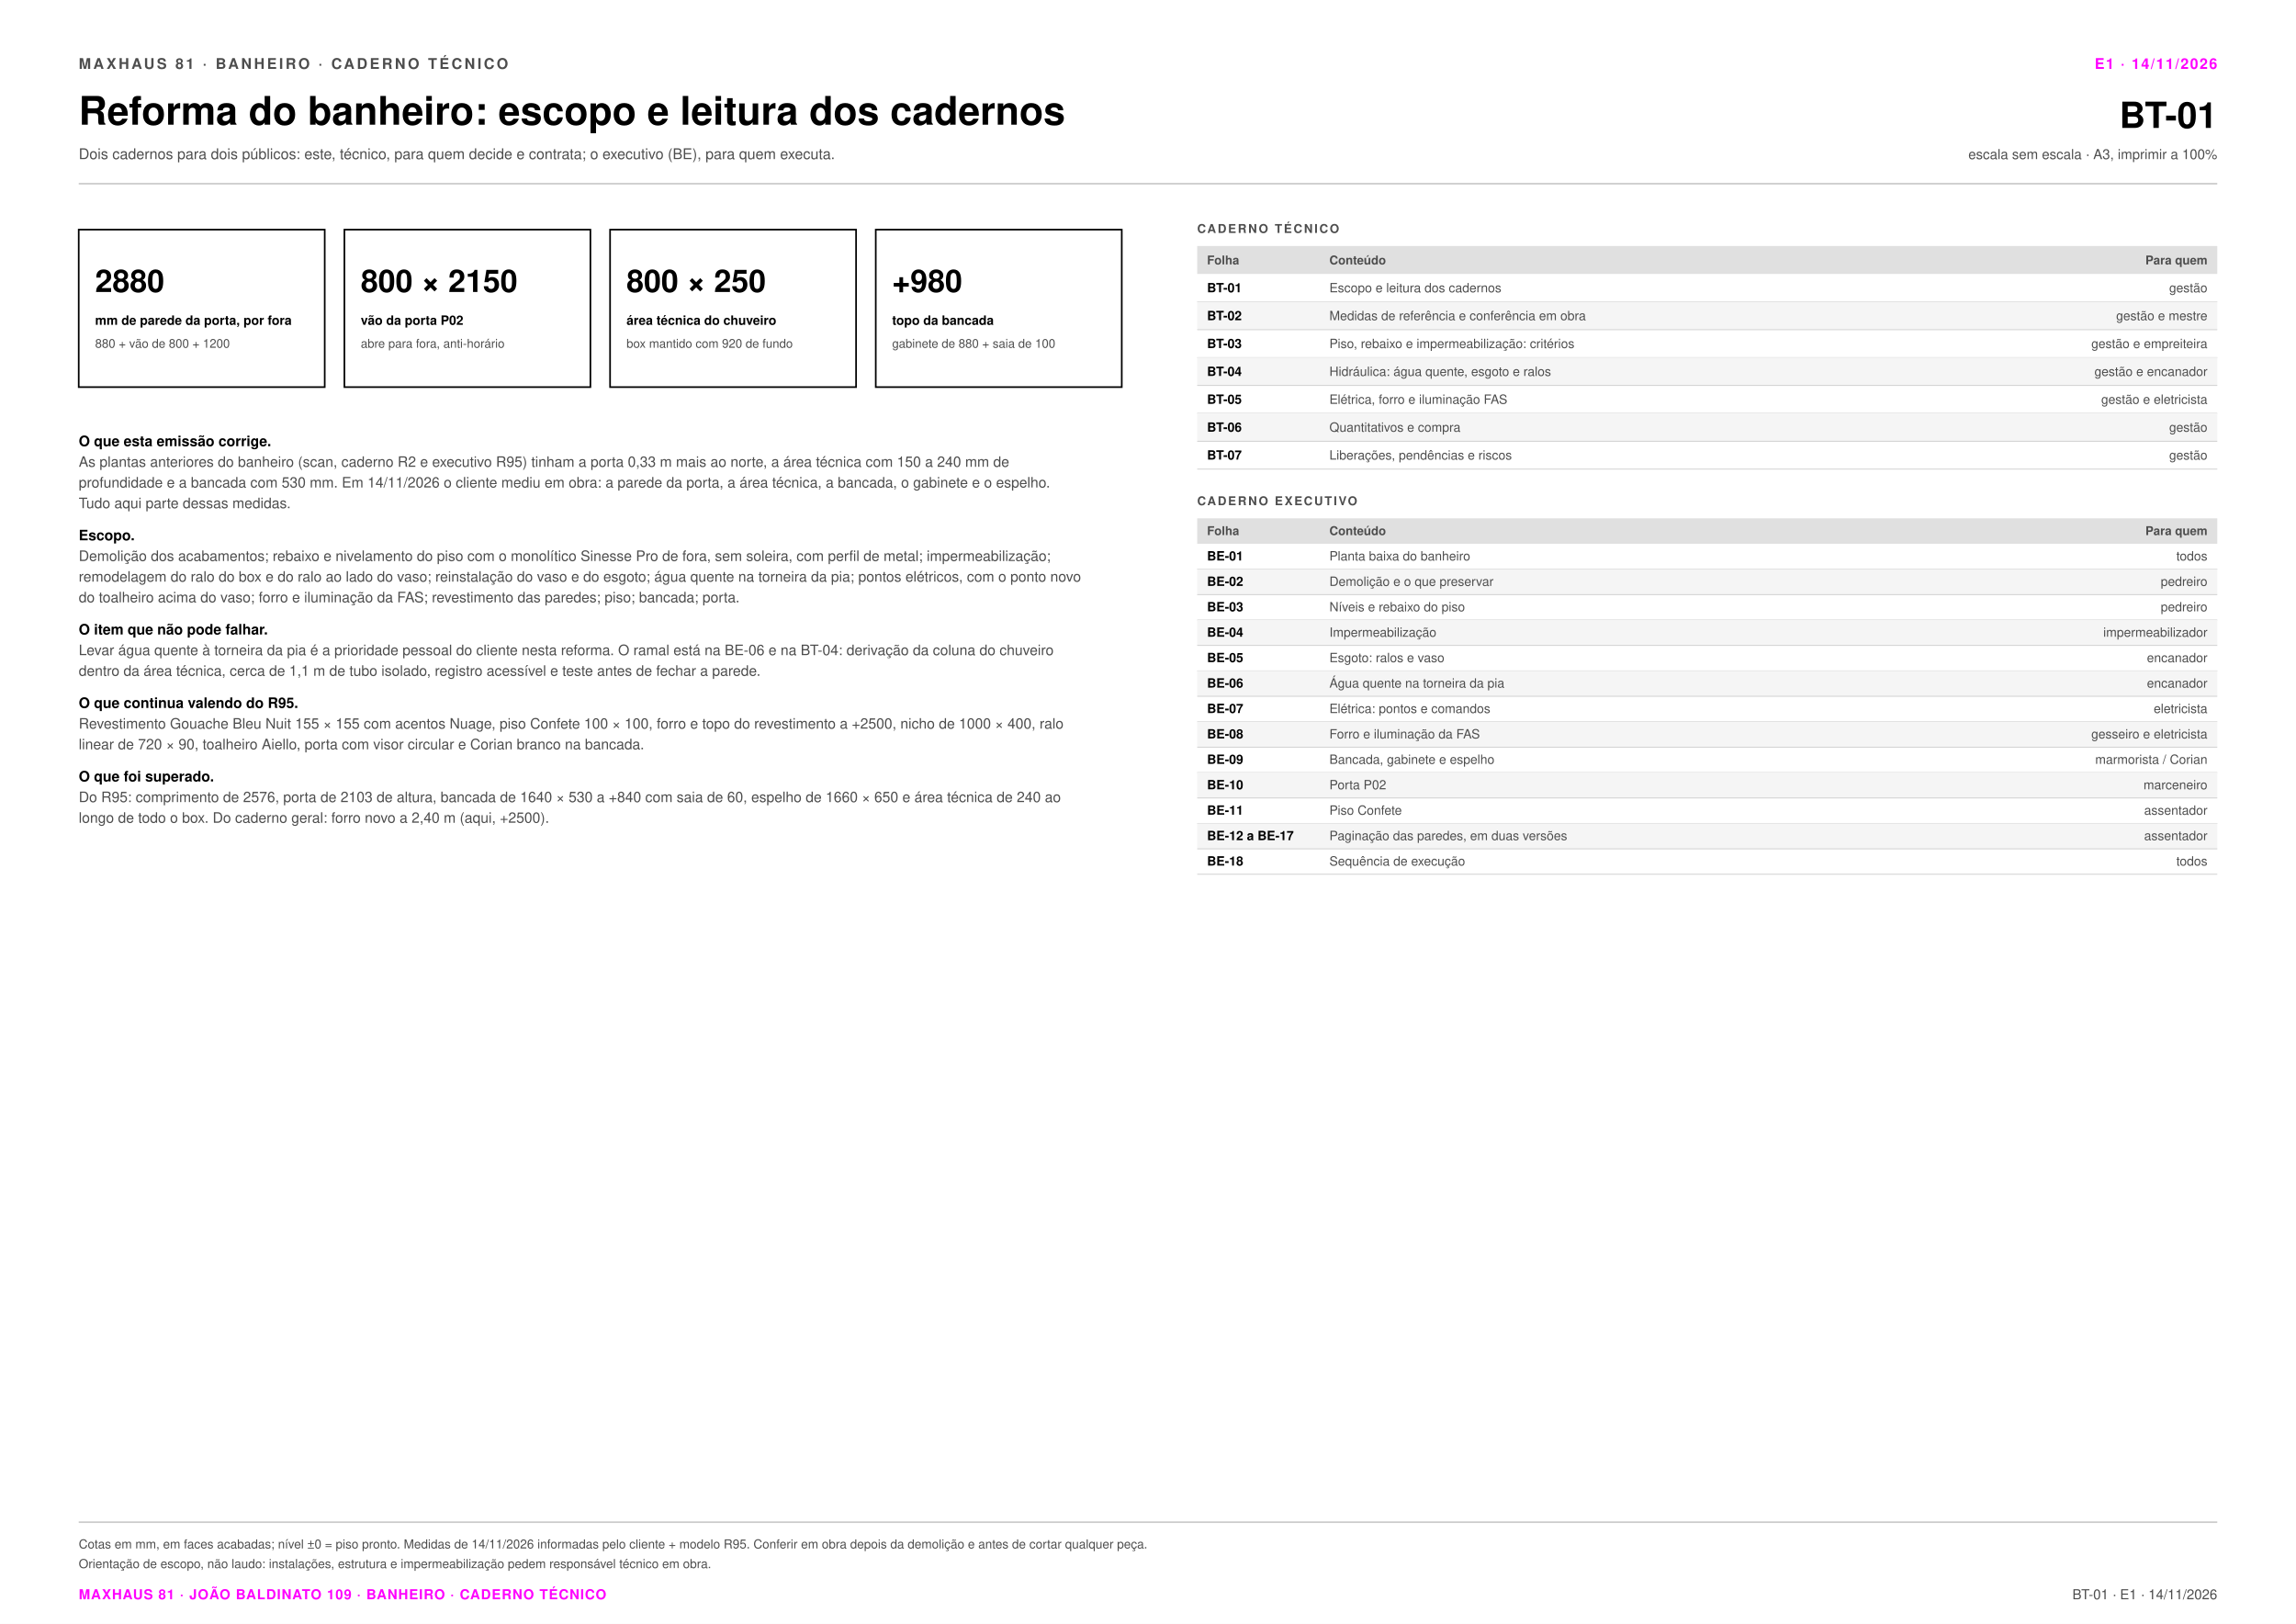
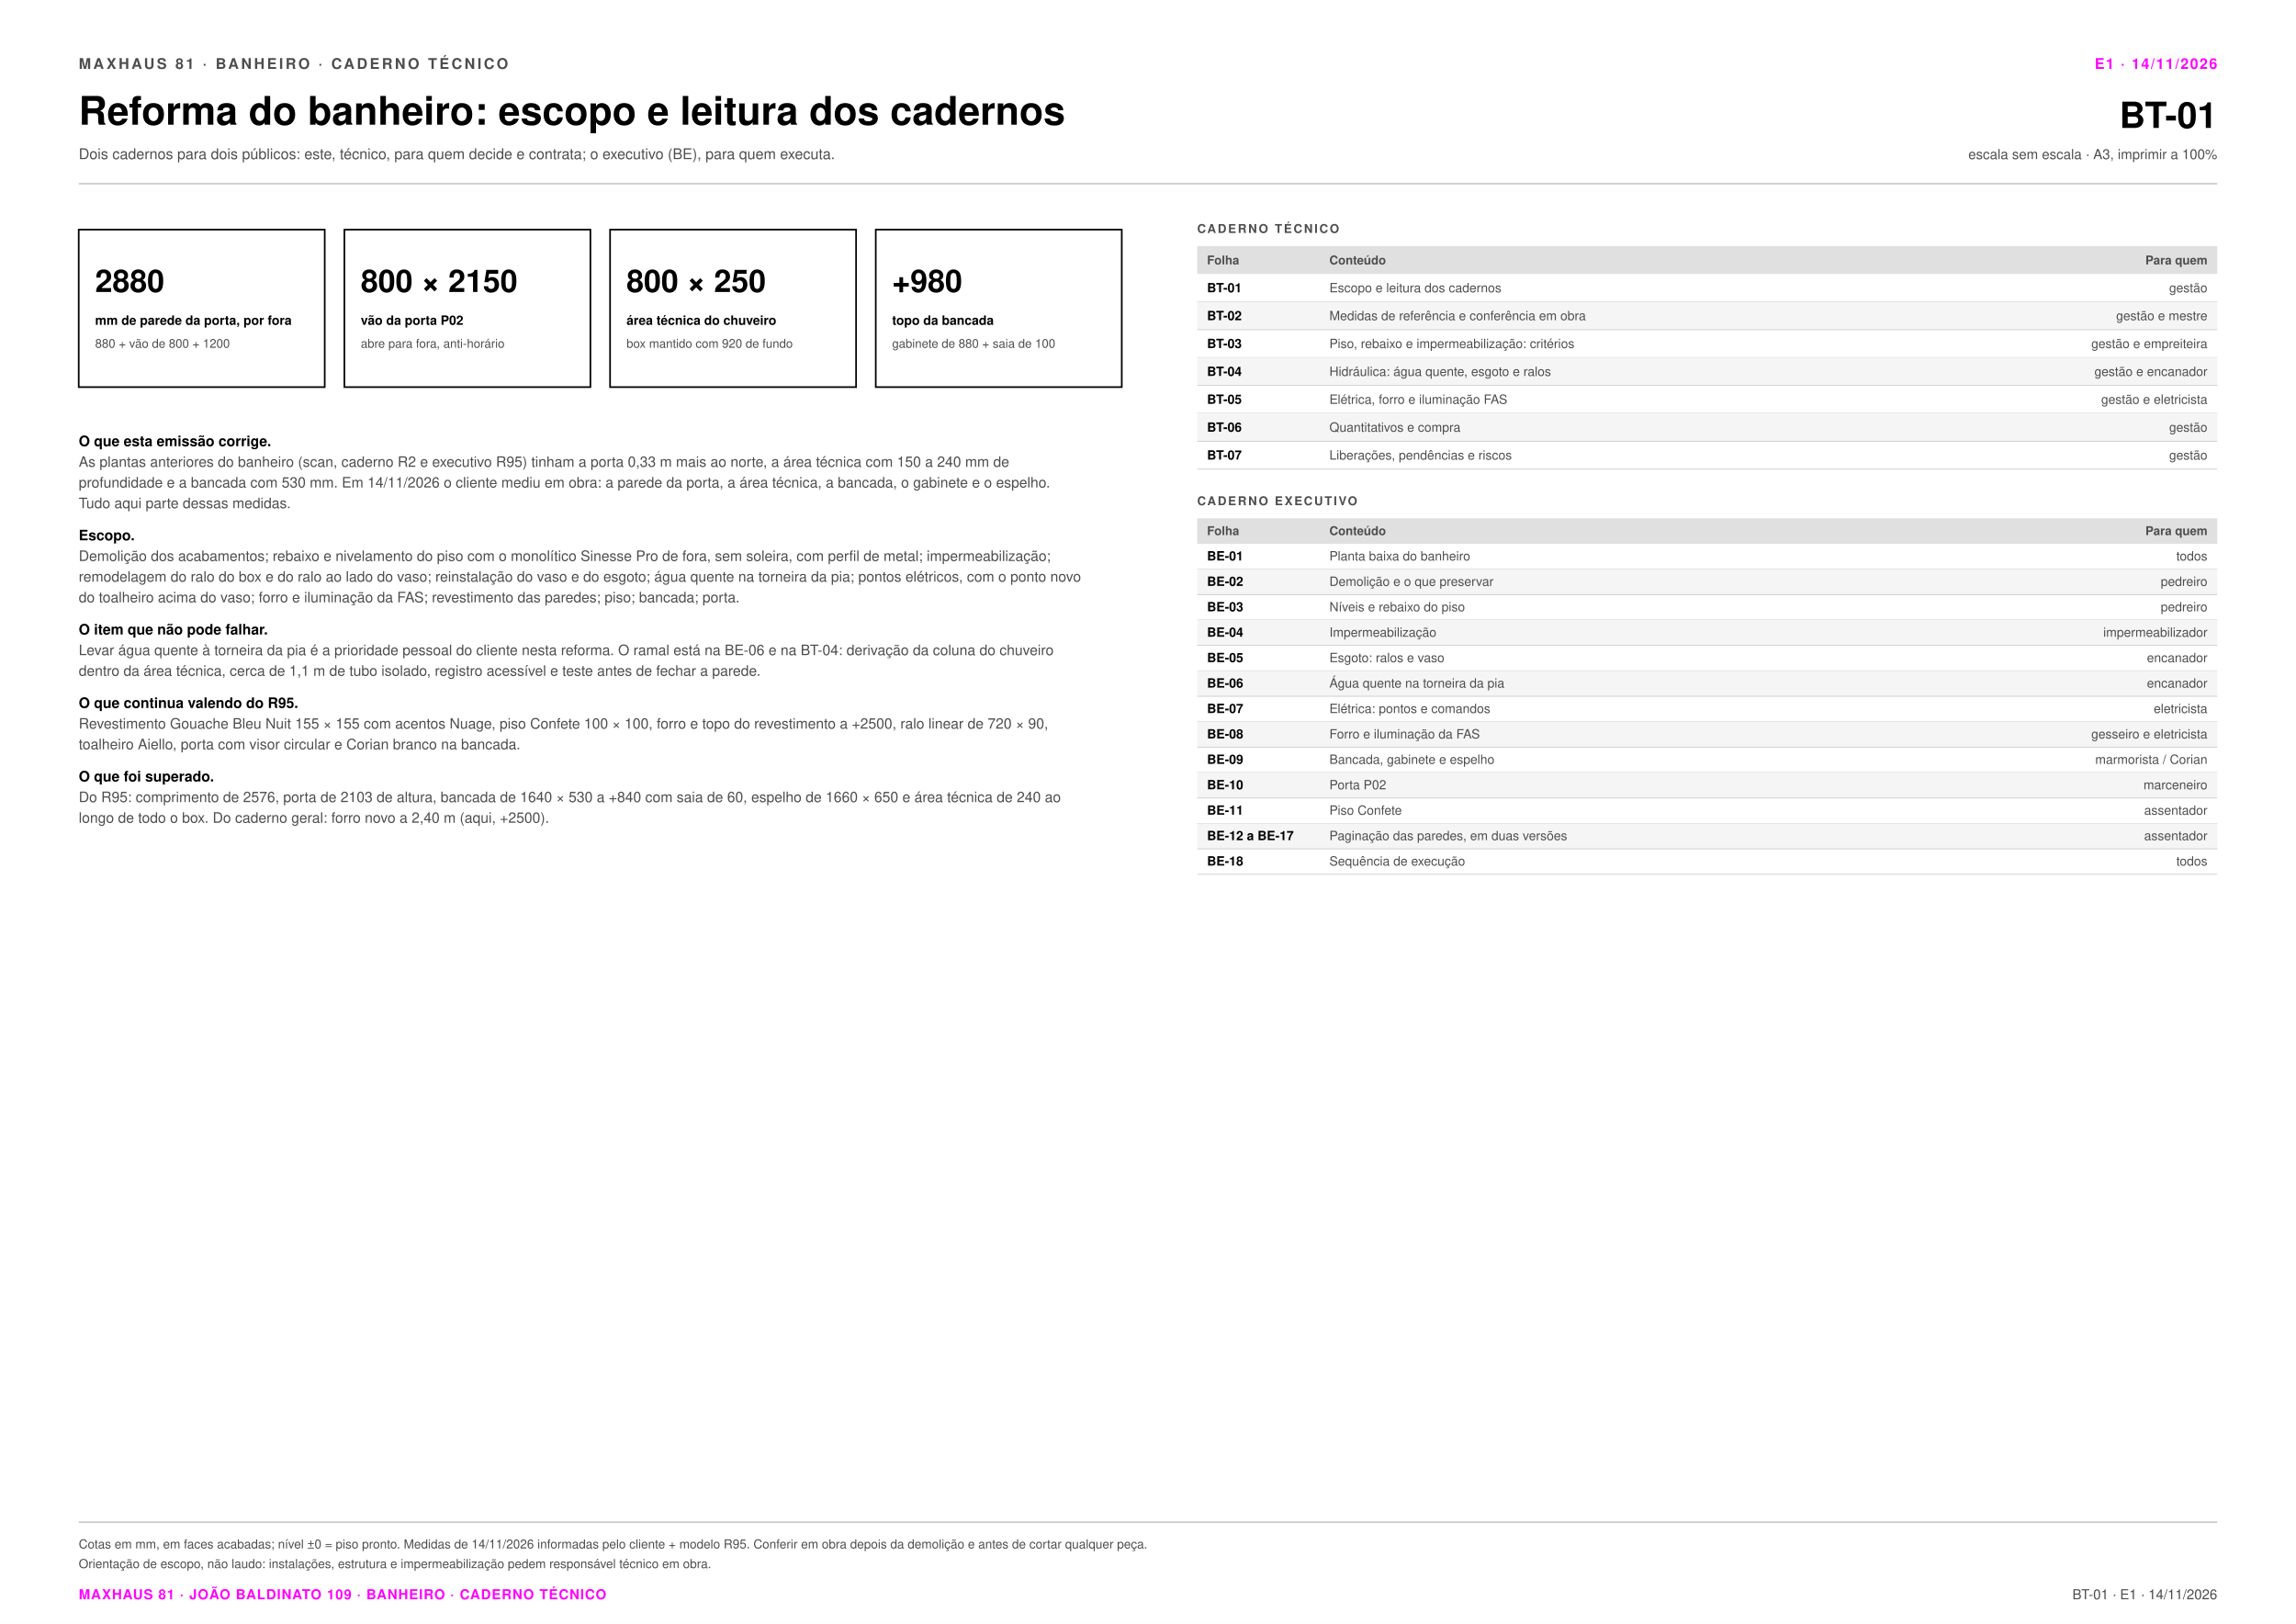
<svg xmlns="http://www.w3.org/2000/svg" viewBox="0 0 1400 990" width="1400" height="990">
  <rect x="0.00" y="0.00" width="1400.00" height="990.00" fill="#ffffff" />
  <text x="48.0" y="42.0" font-family="Helvetica, Arial, sans-serif" font-size="9.0" fill="#4d4d4d" font-weight="bold" text-anchor="start" letter-spacing="1.40">MAXHAUS 81  ·  BANHEIRO  ·  CADERNO TÉCNICO</text>
  <text x="48.0" y="76.0" font-family="Helvetica, Arial, sans-serif" font-size="24.0" fill="#000000" font-weight="bold" text-anchor="start">Reforma do banheiro: escopo e leitura dos cadernos</text>
  <text x="48.0" y="97.0" font-family="Helvetica, Arial, sans-serif" font-size="9.0" fill="#4d4d4d" font-weight="normal" text-anchor="start">Dois cadernos para dois públicos: este, técnico, para quem decide e contrata; o executivo (BE), para quem executa.</text>
  <text x="1352.0" y="42.0" font-family="Helvetica, Arial, sans-serif" font-size="9.0" fill="#ff00ff" font-weight="bold" text-anchor="end" letter-spacing="0.80">E1  ·  14/11/2026</text>
  <text x="1352.0" y="78.0" font-family="Helvetica, Arial, sans-serif" font-size="22.0" fill="#000000" font-weight="bold" text-anchor="end">BT-01</text>
  <text x="1352.0" y="97.0" font-family="Helvetica, Arial, sans-serif" font-size="8.4" fill="#4d4d4d" font-weight="normal" text-anchor="end">escala sem escala  ·  A3, imprimir a 100%</text>
  <line x1="48.00" y1="112.00" x2="1352.00" y2="112.00" stroke="#cccccc" stroke-width="1.00" />
  <line x1="48.00" y1="928.00" x2="1352.00" y2="928.00" stroke="#cccccc" stroke-width="1.00" />
  <text x="48.0" y="944.0" font-family="Helvetica, Arial, sans-serif" font-size="7.6" fill="#4d4d4d" font-weight="normal" text-anchor="start">Cotas em mm, em faces acabadas; nível ±0 = piso pronto. Medidas de 14/11/2026 informadas pelo cliente + modelo R95. Conferir em obra depois da demolição e antes de cortar qualquer peça.</text>
  <text x="48.0" y="956.0" font-family="Helvetica, Arial, sans-serif" font-size="7.6" fill="#4d4d4d" font-weight="normal" text-anchor="start">Orientação de escopo, não laudo: instalações, estrutura e impermeabilização pedem responsável técnico em obra.</text>
  <text x="48.0" y="975.0" font-family="Helvetica, Arial, sans-serif" font-size="8.4" fill="#ff00ff" font-weight="bold" text-anchor="start" letter-spacing="0.50">MAXHAUS 81  ·  JOÃO BALDINATO 109  ·  BANHEIRO  ·  CADERNO TÉCNICO</text>
  <text x="1352.0" y="975.0" font-family="Helvetica, Arial, sans-serif" font-size="8.4" fill="#4d4d4d" font-weight="normal" text-anchor="end">BT-01   ·   E1  ·  14/11/2026</text>
  <rect x="48.00" y="140.00" width="150.00" height="96.00" fill="none" stroke="#000000" stroke-width="1.00" />
  <text x="58.0" y="178.0" font-family="Helvetica, Arial, sans-serif" font-size="19.0" fill="#000000" font-weight="bold" text-anchor="start">2880</text>
  <text x="58.0" y="198.0" font-family="Helvetica, Arial, sans-serif" font-size="7.8" fill="#000000" font-weight="bold" text-anchor="start">mm de parede da porta, por fora</text>
  <text x="58.0" y="212.0" font-family="Helvetica, Arial, sans-serif" font-size="7.4" fill="#4d4d4d" font-weight="normal" text-anchor="start">880 + vão de 800 + 1200</text>
  <rect x="210.00" y="140.00" width="150.00" height="96.00" fill="none" stroke="#000000" stroke-width="1.00" />
  <text x="220.0" y="178.0" font-family="Helvetica, Arial, sans-serif" font-size="19.0" fill="#000000" font-weight="bold" text-anchor="start">800 × 2150</text>
  <text x="220.0" y="198.0" font-family="Helvetica, Arial, sans-serif" font-size="7.8" fill="#000000" font-weight="bold" text-anchor="start">vão da porta P02</text>
  <text x="220.0" y="212.0" font-family="Helvetica, Arial, sans-serif" font-size="7.4" fill="#4d4d4d" font-weight="normal" text-anchor="start">abre para fora, anti-horário</text>
  <rect x="372.00" y="140.00" width="150.00" height="96.00" fill="none" stroke="#000000" stroke-width="1.00" />
  <text x="382.0" y="178.0" font-family="Helvetica, Arial, sans-serif" font-size="19.0" fill="#000000" font-weight="bold" text-anchor="start">800 × 250</text>
  <text x="382.0" y="198.0" font-family="Helvetica, Arial, sans-serif" font-size="7.8" fill="#000000" font-weight="bold" text-anchor="start">área técnica do chuveiro</text>
  <text x="382.0" y="212.0" font-family="Helvetica, Arial, sans-serif" font-size="7.4" fill="#4d4d4d" font-weight="normal" text-anchor="start">box mantido com 920 de fundo</text>
  <rect x="534.00" y="140.00" width="150.00" height="96.00" fill="none" stroke="#000000" stroke-width="1.00" />
  <text x="544.0" y="178.0" font-family="Helvetica, Arial, sans-serif" font-size="19.0" fill="#000000" font-weight="bold" text-anchor="start">+980</text>
  <text x="544.0" y="198.0" font-family="Helvetica, Arial, sans-serif" font-size="7.8" fill="#000000" font-weight="bold" text-anchor="start">topo da bancada</text>
  <text x="544.0" y="212.0" font-family="Helvetica, Arial, sans-serif" font-size="7.4" fill="#4d4d4d" font-weight="normal" text-anchor="start">gabinete de 880 + saia de 100</text>
  <text x="48.0" y="272.0" font-family="Helvetica, Arial, sans-serif" font-size="8.8" fill="#000000" font-weight="bold" text-anchor="start">O que esta emissão corrige.</text>
  <text x="48.0" y="284.6" font-family="Helvetica, Arial, sans-serif" font-size="8.8" fill="#4d4d4d" font-weight="normal" text-anchor="start">As plantas anteriores do banheiro (scan, caderno R2 e executivo R95) tinham a porta 0,33 m mais ao norte, a área técnica com 150 a 240 mm de</text>
  <text x="48.0" y="297.2" font-family="Helvetica, Arial, sans-serif" font-size="8.8" fill="#4d4d4d" font-weight="normal" text-anchor="start">profundidade e a bancada com 530 mm. Em 14/11/2026 o cliente mediu em obra: a parede da porta, a área técnica, a bancada, o gabinete e o espelho.</text>
  <text x="48.0" y="309.8" font-family="Helvetica, Arial, sans-serif" font-size="8.8" fill="#4d4d4d" font-weight="normal" text-anchor="start">Tudo aqui parte dessas medidas.</text>
  <text x="48.0" y="329.4" font-family="Helvetica, Arial, sans-serif" font-size="8.8" fill="#000000" font-weight="bold" text-anchor="start">Escopo.</text>
  <text x="48.0" y="342.0" font-family="Helvetica, Arial, sans-serif" font-size="8.8" fill="#4d4d4d" font-weight="normal" text-anchor="start">Demolição dos acabamentos; rebaixo e nivelamento do piso com o monolítico Sinesse Pro de fora, sem soleira, com perfil de metal; impermeabilização;</text>
  <text x="48.0" y="354.6" font-family="Helvetica, Arial, sans-serif" font-size="8.8" fill="#4d4d4d" font-weight="normal" text-anchor="start">remodelagem do ralo do box e do ralo ao lado do vaso; reinstalação do vaso e do esgoto; água quente na torneira da pia; pontos elétricos, com o ponto novo</text>
  <text x="48.0" y="367.2" font-family="Helvetica, Arial, sans-serif" font-size="8.8" fill="#4d4d4d" font-weight="normal" text-anchor="start">do toalheiro acima do vaso; forro e iluminação da FAS; revestimento das paredes; piso; bancada; porta.</text>
  <text x="48.0" y="386.8" font-family="Helvetica, Arial, sans-serif" font-size="8.8" fill="#000000" font-weight="bold" text-anchor="start">O item que não pode falhar.</text>
  <text x="48.0" y="399.4" font-family="Helvetica, Arial, sans-serif" font-size="8.8" fill="#4d4d4d" font-weight="normal" text-anchor="start">Levar água quente à torneira da pia é a prioridade pessoal do cliente nesta reforma. O ramal está na BE-06 e na BT-04: derivação da coluna do chuveiro</text>
  <text x="48.0" y="412.0" font-family="Helvetica, Arial, sans-serif" font-size="8.8" fill="#4d4d4d" font-weight="normal" text-anchor="start">dentro da área técnica, cerca de 1,1 m de tubo isolado, registro acessível e teste antes de fechar a parede.</text>
  <text x="48.0" y="431.6" font-family="Helvetica, Arial, sans-serif" font-size="8.8" fill="#000000" font-weight="bold" text-anchor="start">O que continua valendo do R95.</text>
-   <text x="48.0" y="444.2" font-family="Helvetica, Arial, sans-serif" font-size="8.8" fill="#4d4d4d" font-weight="normal" text-anchor="start">Revestimento Gouache Bleu Nuit 155 × 155 com acentos Nuage, piso Confete 100 × 100, forro e topo do revestimento a +2500, nicho de 1000 × 400, ralo</text>
-   <text x="48.0" y="456.8" font-family="Helvetica, Arial, sans-serif" font-size="8.8" fill="#4d4d4d" font-weight="normal" text-anchor="start">linear de 720 × 90, toalheiro Aiello, porta com visor circular e Corian branco na bancada.</text>
+   <text x="48.0" y="444.2" font-family="Helvetica, Arial, sans-serif" font-size="8.8" fill="#4d4d4d" font-weight="normal" text-anchor="start">Revestimento Gouache Bleu Nuit 155 × 155 com acentos Nuage, piso Confete 100 × 100, forro e topo do revestimento a +2500, ralo linear de 720 × 90,</text>
+   <text x="48.0" y="456.8" font-family="Helvetica, Arial, sans-serif" font-size="8.8" fill="#4d4d4d" font-weight="normal" text-anchor="start">toalheiro Aiello, porta com visor circular e Corian branco na bancada.</text>
  <text x="48.0" y="476.4" font-family="Helvetica, Arial, sans-serif" font-size="8.8" fill="#000000" font-weight="bold" text-anchor="start">O que foi superado.</text>
  <text x="48.0" y="489.0" font-family="Helvetica, Arial, sans-serif" font-size="8.8" fill="#4d4d4d" font-weight="normal" text-anchor="start">Do R95: comprimento de 2576, porta de 2103 de altura, bancada de 1640 × 530 a +840 com saia de 60, espelho de 1660 × 650 e área técnica de 240 ao</text>
  <text x="48.0" y="501.6" font-family="Helvetica, Arial, sans-serif" font-size="8.8" fill="#4d4d4d" font-weight="normal" text-anchor="start">longo de todo o box. Do caderno geral: forro novo a 2,40 m (aqui, +2500).</text>
  <text x="730.0" y="142.0" font-family="Helvetica, Arial, sans-serif" font-size="7.4" fill="#4d4d4d" font-weight="bold" text-anchor="start" letter-spacing="1.00">CADERNO TÉCNICO</text>
  <rect x="730.00" y="150.00" width="622.00" height="17.00" fill="#e0e0e0" />
  <text x="736.0" y="161.2" font-family="Helvetica, Arial, sans-serif" font-size="7.4" fill="#4d4d4d" font-weight="bold" text-anchor="start">Folha</text>
  <text x="810.6" y="161.2" font-family="Helvetica, Arial, sans-serif" font-size="7.4" fill="#4d4d4d" font-weight="bold" text-anchor="start">Conteúdo</text>
  <text x="1346.0" y="161.2" font-family="Helvetica, Arial, sans-serif" font-size="7.4" fill="#4d4d4d" font-weight="bold" text-anchor="end">Para quem</text>
  <text x="736.0" y="178.2" font-family="Helvetica, Arial, sans-serif" font-size="7.8" fill="#000000" font-weight="bold" text-anchor="start">BT-01</text>
  <text x="810.6" y="178.2" font-family="Helvetica, Arial, sans-serif" font-size="7.8" fill="#4d4d4d" font-weight="normal" text-anchor="start">Escopo e leitura dos cadernos</text>
  <text x="1346.0" y="178.2" font-family="Helvetica, Arial, sans-serif" font-size="7.8" fill="#4d4d4d" font-weight="normal" text-anchor="end">gestão</text>
  <line x1="730.00" y1="184.00" x2="1352.00" y2="184.00" stroke="#cccccc" stroke-width="0.50" />
  <rect x="730.00" y="184.00" width="622.00" height="17.00" fill="#f5f5f5" />
  <text x="736.0" y="195.2" font-family="Helvetica, Arial, sans-serif" font-size="7.8" fill="#000000" font-weight="bold" text-anchor="start">BT-02</text>
  <text x="810.6" y="195.2" font-family="Helvetica, Arial, sans-serif" font-size="7.8" fill="#4d4d4d" font-weight="normal" text-anchor="start">Medidas de referência e conferência em obra</text>
  <text x="1346.0" y="195.2" font-family="Helvetica, Arial, sans-serif" font-size="7.8" fill="#4d4d4d" font-weight="normal" text-anchor="end">gestão e mestre</text>
  <line x1="730.00" y1="201.00" x2="1352.00" y2="201.00" stroke="#cccccc" stroke-width="0.50" />
  <text x="736.0" y="212.2" font-family="Helvetica, Arial, sans-serif" font-size="7.8" fill="#000000" font-weight="bold" text-anchor="start">BT-03</text>
  <text x="810.6" y="212.2" font-family="Helvetica, Arial, sans-serif" font-size="7.8" fill="#4d4d4d" font-weight="normal" text-anchor="start">Piso, rebaixo e impermeabilização: critérios</text>
  <text x="1346.0" y="212.2" font-family="Helvetica, Arial, sans-serif" font-size="7.8" fill="#4d4d4d" font-weight="normal" text-anchor="end">gestão e empreiteira</text>
  <line x1="730.00" y1="218.00" x2="1352.00" y2="218.00" stroke="#cccccc" stroke-width="0.50" />
  <rect x="730.00" y="218.00" width="622.00" height="17.00" fill="#f5f5f5" />
  <text x="736.0" y="229.2" font-family="Helvetica, Arial, sans-serif" font-size="7.8" fill="#000000" font-weight="bold" text-anchor="start">BT-04</text>
  <text x="810.6" y="229.2" font-family="Helvetica, Arial, sans-serif" font-size="7.8" fill="#4d4d4d" font-weight="normal" text-anchor="start">Hidráulica: água quente, esgoto e ralos</text>
  <text x="1346.0" y="229.2" font-family="Helvetica, Arial, sans-serif" font-size="7.8" fill="#4d4d4d" font-weight="normal" text-anchor="end">gestão e encanador</text>
  <line x1="730.00" y1="235.00" x2="1352.00" y2="235.00" stroke="#cccccc" stroke-width="0.50" />
  <text x="736.0" y="246.2" font-family="Helvetica, Arial, sans-serif" font-size="7.8" fill="#000000" font-weight="bold" text-anchor="start">BT-05</text>
  <text x="810.6" y="246.2" font-family="Helvetica, Arial, sans-serif" font-size="7.8" fill="#4d4d4d" font-weight="normal" text-anchor="start">Elétrica, forro e iluminação FAS</text>
  <text x="1346.0" y="246.2" font-family="Helvetica, Arial, sans-serif" font-size="7.8" fill="#4d4d4d" font-weight="normal" text-anchor="end">gestão e eletricista</text>
  <line x1="730.00" y1="252.00" x2="1352.00" y2="252.00" stroke="#cccccc" stroke-width="0.50" />
  <rect x="730.00" y="252.00" width="622.00" height="17.00" fill="#f5f5f5" />
  <text x="736.0" y="263.2" font-family="Helvetica, Arial, sans-serif" font-size="7.8" fill="#000000" font-weight="bold" text-anchor="start">BT-06</text>
  <text x="810.6" y="263.2" font-family="Helvetica, Arial, sans-serif" font-size="7.8" fill="#4d4d4d" font-weight="normal" text-anchor="start">Quantitativos e compra</text>
  <text x="1346.0" y="263.2" font-family="Helvetica, Arial, sans-serif" font-size="7.8" fill="#4d4d4d" font-weight="normal" text-anchor="end">gestão</text>
  <line x1="730.00" y1="269.00" x2="1352.00" y2="269.00" stroke="#cccccc" stroke-width="0.50" />
  <text x="736.0" y="280.2" font-family="Helvetica, Arial, sans-serif" font-size="7.8" fill="#000000" font-weight="bold" text-anchor="start">BT-07</text>
  <text x="810.6" y="280.2" font-family="Helvetica, Arial, sans-serif" font-size="7.8" fill="#4d4d4d" font-weight="normal" text-anchor="start">Liberações, pendências e riscos</text>
  <text x="1346.0" y="280.2" font-family="Helvetica, Arial, sans-serif" font-size="7.8" fill="#4d4d4d" font-weight="normal" text-anchor="end">gestão</text>
  <line x1="730.00" y1="286.00" x2="1352.00" y2="286.00" stroke="#cccccc" stroke-width="0.50" />
  <text x="730.0" y="308.0" font-family="Helvetica, Arial, sans-serif" font-size="7.4" fill="#4d4d4d" font-weight="bold" text-anchor="start" letter-spacing="1.00">CADERNO EXECUTIVO</text>
  <rect x="730.00" y="316.00" width="622.00" height="15.50" fill="#e0e0e0" />
  <text x="736.0" y="326.2" font-family="Helvetica, Arial, sans-serif" font-size="7.4" fill="#4d4d4d" font-weight="bold" text-anchor="start">Folha</text>
  <text x="810.6" y="326.2" font-family="Helvetica, Arial, sans-serif" font-size="7.4" fill="#4d4d4d" font-weight="bold" text-anchor="start">Conteúdo</text>
  <text x="1346.0" y="326.2" font-family="Helvetica, Arial, sans-serif" font-size="7.4" fill="#4d4d4d" font-weight="bold" text-anchor="end">Para quem</text>
  <text x="736.0" y="341.7" font-family="Helvetica, Arial, sans-serif" font-size="7.8" fill="#000000" font-weight="bold" text-anchor="start">BE-01</text>
  <text x="810.6" y="341.7" font-family="Helvetica, Arial, sans-serif" font-size="7.8" fill="#4d4d4d" font-weight="normal" text-anchor="start">Planta baixa do banheiro</text>
  <text x="1346.0" y="341.7" font-family="Helvetica, Arial, sans-serif" font-size="7.8" fill="#4d4d4d" font-weight="normal" text-anchor="end">todos</text>
  <line x1="730.00" y1="347.00" x2="1352.00" y2="347.00" stroke="#cccccc" stroke-width="0.50" />
  <rect x="730.00" y="347.00" width="622.00" height="15.50" fill="#f5f5f5" />
  <text x="736.0" y="357.2" font-family="Helvetica, Arial, sans-serif" font-size="7.8" fill="#000000" font-weight="bold" text-anchor="start">BE-02</text>
  <text x="810.6" y="357.2" font-family="Helvetica, Arial, sans-serif" font-size="7.8" fill="#4d4d4d" font-weight="normal" text-anchor="start">Demolição e o que preservar</text>
  <text x="1346.0" y="357.2" font-family="Helvetica, Arial, sans-serif" font-size="7.8" fill="#4d4d4d" font-weight="normal" text-anchor="end">pedreiro</text>
  <line x1="730.00" y1="362.50" x2="1352.00" y2="362.50" stroke="#cccccc" stroke-width="0.50" />
  <text x="736.0" y="372.7" font-family="Helvetica, Arial, sans-serif" font-size="7.8" fill="#000000" font-weight="bold" text-anchor="start">BE-03</text>
  <text x="810.6" y="372.7" font-family="Helvetica, Arial, sans-serif" font-size="7.8" fill="#4d4d4d" font-weight="normal" text-anchor="start">Níveis e rebaixo do piso</text>
  <text x="1346.0" y="372.7" font-family="Helvetica, Arial, sans-serif" font-size="7.8" fill="#4d4d4d" font-weight="normal" text-anchor="end">pedreiro</text>
  <line x1="730.00" y1="378.00" x2="1352.00" y2="378.00" stroke="#cccccc" stroke-width="0.50" />
  <rect x="730.00" y="378.00" width="622.00" height="15.50" fill="#f5f5f5" />
  <text x="736.0" y="388.2" font-family="Helvetica, Arial, sans-serif" font-size="7.8" fill="#000000" font-weight="bold" text-anchor="start">BE-04</text>
  <text x="810.6" y="388.2" font-family="Helvetica, Arial, sans-serif" font-size="7.8" fill="#4d4d4d" font-weight="normal" text-anchor="start">Impermeabilização</text>
  <text x="1346.0" y="388.2" font-family="Helvetica, Arial, sans-serif" font-size="7.8" fill="#4d4d4d" font-weight="normal" text-anchor="end">impermeabilizador</text>
  <line x1="730.00" y1="393.50" x2="1352.00" y2="393.50" stroke="#cccccc" stroke-width="0.50" />
  <text x="736.0" y="403.7" font-family="Helvetica, Arial, sans-serif" font-size="7.8" fill="#000000" font-weight="bold" text-anchor="start">BE-05</text>
  <text x="810.6" y="403.7" font-family="Helvetica, Arial, sans-serif" font-size="7.8" fill="#4d4d4d" font-weight="normal" text-anchor="start">Esgoto: ralos e vaso</text>
  <text x="1346.0" y="403.7" font-family="Helvetica, Arial, sans-serif" font-size="7.8" fill="#4d4d4d" font-weight="normal" text-anchor="end">encanador</text>
  <line x1="730.00" y1="409.00" x2="1352.00" y2="409.00" stroke="#cccccc" stroke-width="0.50" />
  <rect x="730.00" y="409.00" width="622.00" height="15.50" fill="#f5f5f5" />
  <text x="736.0" y="419.2" font-family="Helvetica, Arial, sans-serif" font-size="7.8" fill="#000000" font-weight="bold" text-anchor="start">BE-06</text>
  <text x="810.6" y="419.2" font-family="Helvetica, Arial, sans-serif" font-size="7.8" fill="#4d4d4d" font-weight="normal" text-anchor="start">Água quente na torneira da pia</text>
  <text x="1346.0" y="419.2" font-family="Helvetica, Arial, sans-serif" font-size="7.8" fill="#4d4d4d" font-weight="normal" text-anchor="end">encanador</text>
  <line x1="730.00" y1="424.50" x2="1352.00" y2="424.50" stroke="#cccccc" stroke-width="0.50" />
  <text x="736.0" y="434.7" font-family="Helvetica, Arial, sans-serif" font-size="7.8" fill="#000000" font-weight="bold" text-anchor="start">BE-07</text>
  <text x="810.6" y="434.7" font-family="Helvetica, Arial, sans-serif" font-size="7.8" fill="#4d4d4d" font-weight="normal" text-anchor="start">Elétrica: pontos e comandos</text>
  <text x="1346.0" y="434.7" font-family="Helvetica, Arial, sans-serif" font-size="7.8" fill="#4d4d4d" font-weight="normal" text-anchor="end">eletricista</text>
  <line x1="730.00" y1="440.00" x2="1352.00" y2="440.00" stroke="#cccccc" stroke-width="0.50" />
  <rect x="730.00" y="440.00" width="622.00" height="15.50" fill="#f5f5f5" />
  <text x="736.0" y="450.2" font-family="Helvetica, Arial, sans-serif" font-size="7.8" fill="#000000" font-weight="bold" text-anchor="start">BE-08</text>
  <text x="810.6" y="450.2" font-family="Helvetica, Arial, sans-serif" font-size="7.8" fill="#4d4d4d" font-weight="normal" text-anchor="start">Forro e iluminação da FAS</text>
  <text x="1346.0" y="450.2" font-family="Helvetica, Arial, sans-serif" font-size="7.8" fill="#4d4d4d" font-weight="normal" text-anchor="end">gesseiro e eletricista</text>
  <line x1="730.00" y1="455.50" x2="1352.00" y2="455.50" stroke="#cccccc" stroke-width="0.50" />
  <text x="736.0" y="465.7" font-family="Helvetica, Arial, sans-serif" font-size="7.8" fill="#000000" font-weight="bold" text-anchor="start">BE-09</text>
  <text x="810.6" y="465.7" font-family="Helvetica, Arial, sans-serif" font-size="7.8" fill="#4d4d4d" font-weight="normal" text-anchor="start">Bancada, gabinete e espelho</text>
  <text x="1346.0" y="465.7" font-family="Helvetica, Arial, sans-serif" font-size="7.8" fill="#4d4d4d" font-weight="normal" text-anchor="end">marmorista / Corian</text>
  <line x1="730.00" y1="471.00" x2="1352.00" y2="471.00" stroke="#cccccc" stroke-width="0.50" />
  <rect x="730.00" y="471.00" width="622.00" height="15.50" fill="#f5f5f5" />
  <text x="736.0" y="481.2" font-family="Helvetica, Arial, sans-serif" font-size="7.8" fill="#000000" font-weight="bold" text-anchor="start">BE-10</text>
  <text x="810.6" y="481.2" font-family="Helvetica, Arial, sans-serif" font-size="7.8" fill="#4d4d4d" font-weight="normal" text-anchor="start">Porta P02</text>
  <text x="1346.0" y="481.2" font-family="Helvetica, Arial, sans-serif" font-size="7.8" fill="#4d4d4d" font-weight="normal" text-anchor="end">marceneiro</text>
  <line x1="730.00" y1="486.50" x2="1352.00" y2="486.50" stroke="#cccccc" stroke-width="0.50" />
  <text x="736.0" y="496.7" font-family="Helvetica, Arial, sans-serif" font-size="7.8" fill="#000000" font-weight="bold" text-anchor="start">BE-11</text>
  <text x="810.6" y="496.7" font-family="Helvetica, Arial, sans-serif" font-size="7.8" fill="#4d4d4d" font-weight="normal" text-anchor="start">Piso Confete</text>
  <text x="1346.0" y="496.7" font-family="Helvetica, Arial, sans-serif" font-size="7.8" fill="#4d4d4d" font-weight="normal" text-anchor="end">assentador</text>
  <line x1="730.00" y1="502.00" x2="1352.00" y2="502.00" stroke="#cccccc" stroke-width="0.50" />
  <rect x="730.00" y="502.00" width="622.00" height="15.50" fill="#f5f5f5" />
  <text x="736.0" y="512.2" font-family="Helvetica, Arial, sans-serif" font-size="7.8" fill="#000000" font-weight="bold" text-anchor="start">BE-12 a BE-17</text>
  <text x="810.6" y="512.2" font-family="Helvetica, Arial, sans-serif" font-size="7.8" fill="#4d4d4d" font-weight="normal" text-anchor="start">Paginação das paredes, em duas versões</text>
  <text x="1346.0" y="512.2" font-family="Helvetica, Arial, sans-serif" font-size="7.8" fill="#4d4d4d" font-weight="normal" text-anchor="end">assentador</text>
  <line x1="730.00" y1="517.50" x2="1352.00" y2="517.50" stroke="#cccccc" stroke-width="0.50" />
  <text x="736.0" y="527.7" font-family="Helvetica, Arial, sans-serif" font-size="7.8" fill="#000000" font-weight="bold" text-anchor="start">BE-18</text>
  <text x="810.6" y="527.7" font-family="Helvetica, Arial, sans-serif" font-size="7.8" fill="#4d4d4d" font-weight="normal" text-anchor="start">Sequência de execução</text>
  <text x="1346.0" y="527.7" font-family="Helvetica, Arial, sans-serif" font-size="7.8" fill="#4d4d4d" font-weight="normal" text-anchor="end">todos</text>
  <line x1="730.00" y1="533.00" x2="1352.00" y2="533.00" stroke="#cccccc" stroke-width="0.50" />
</svg>
